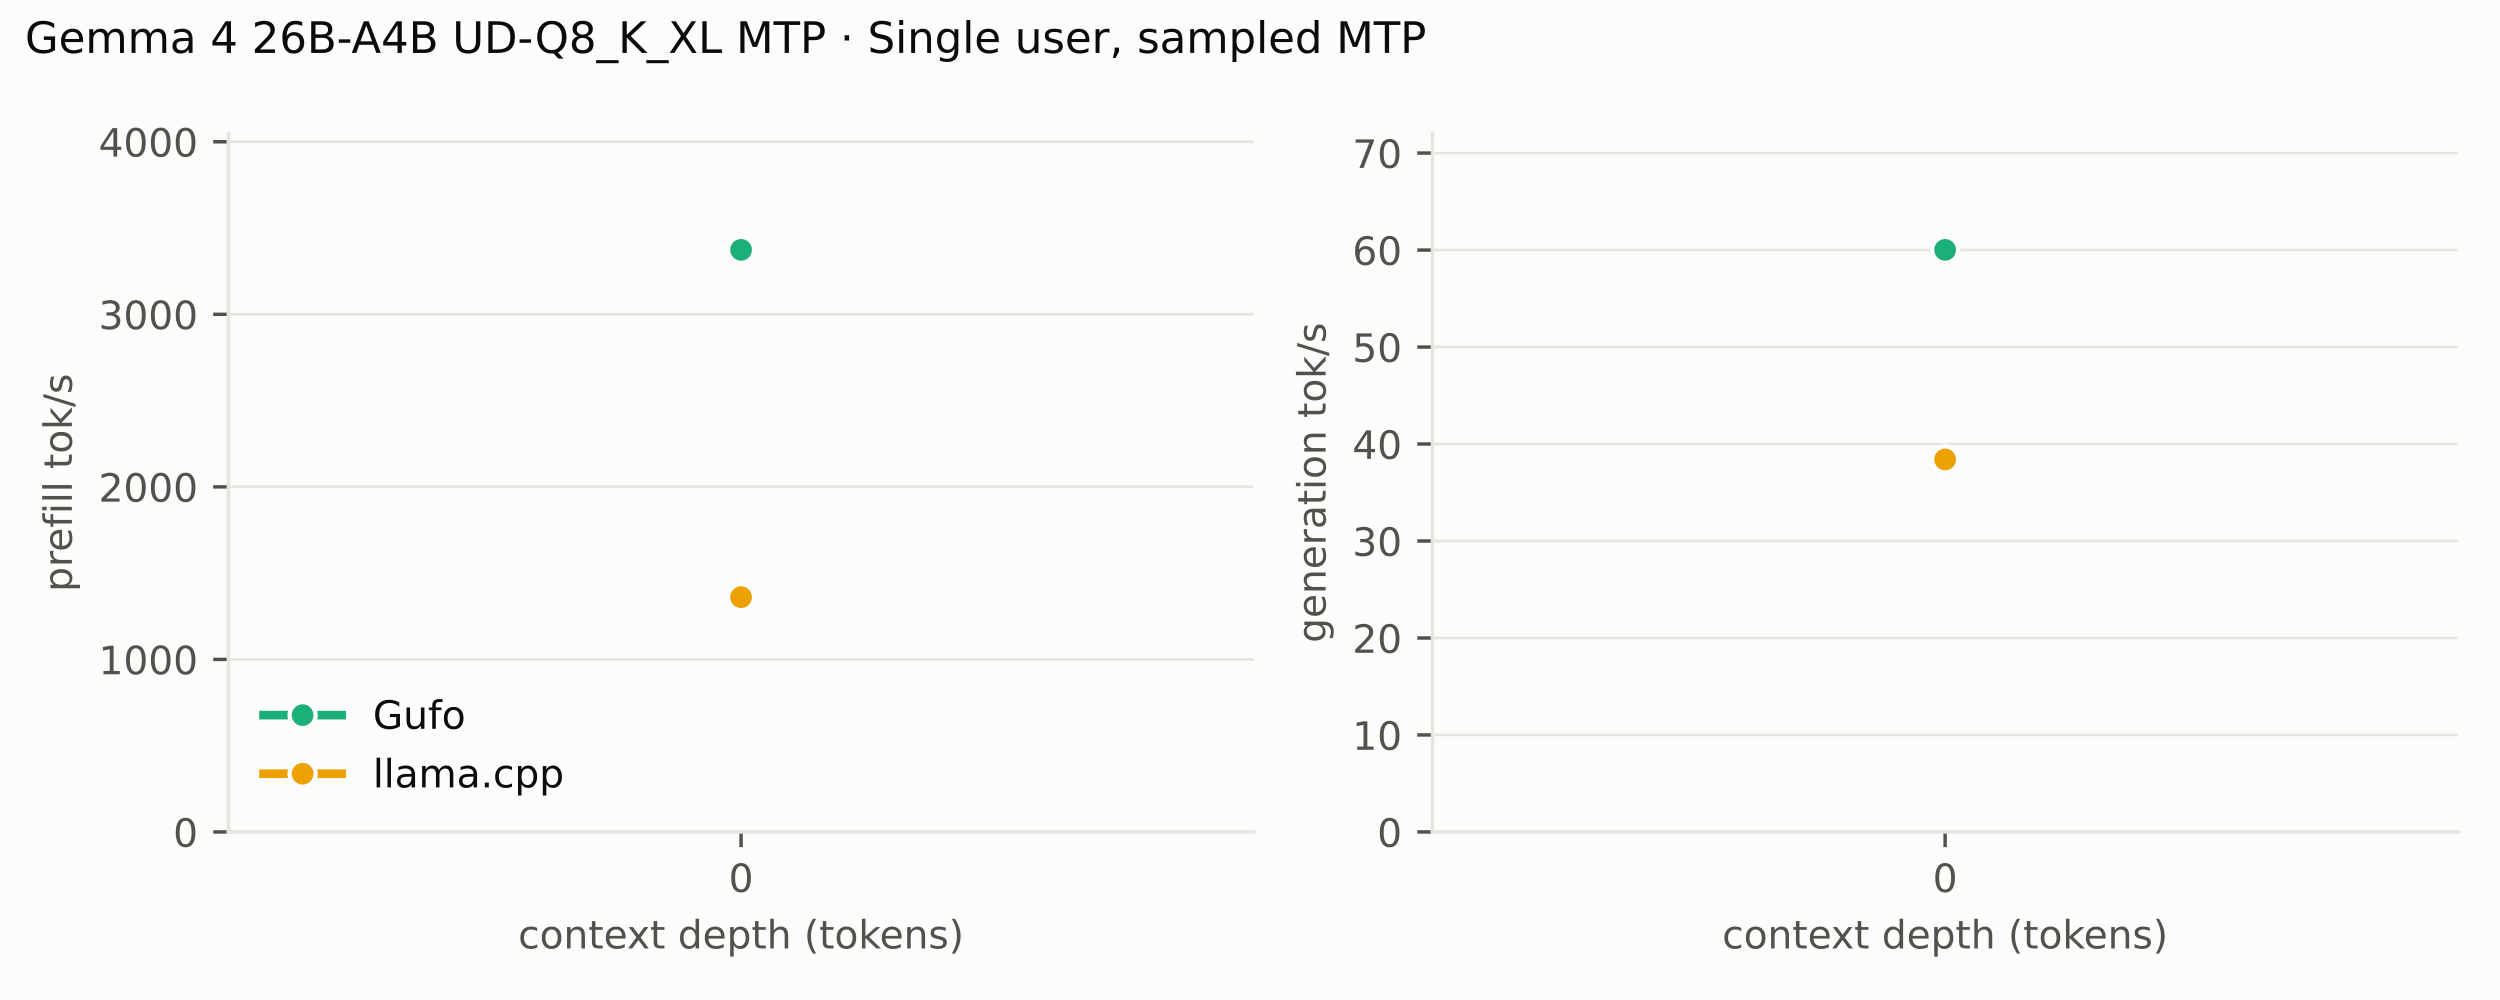
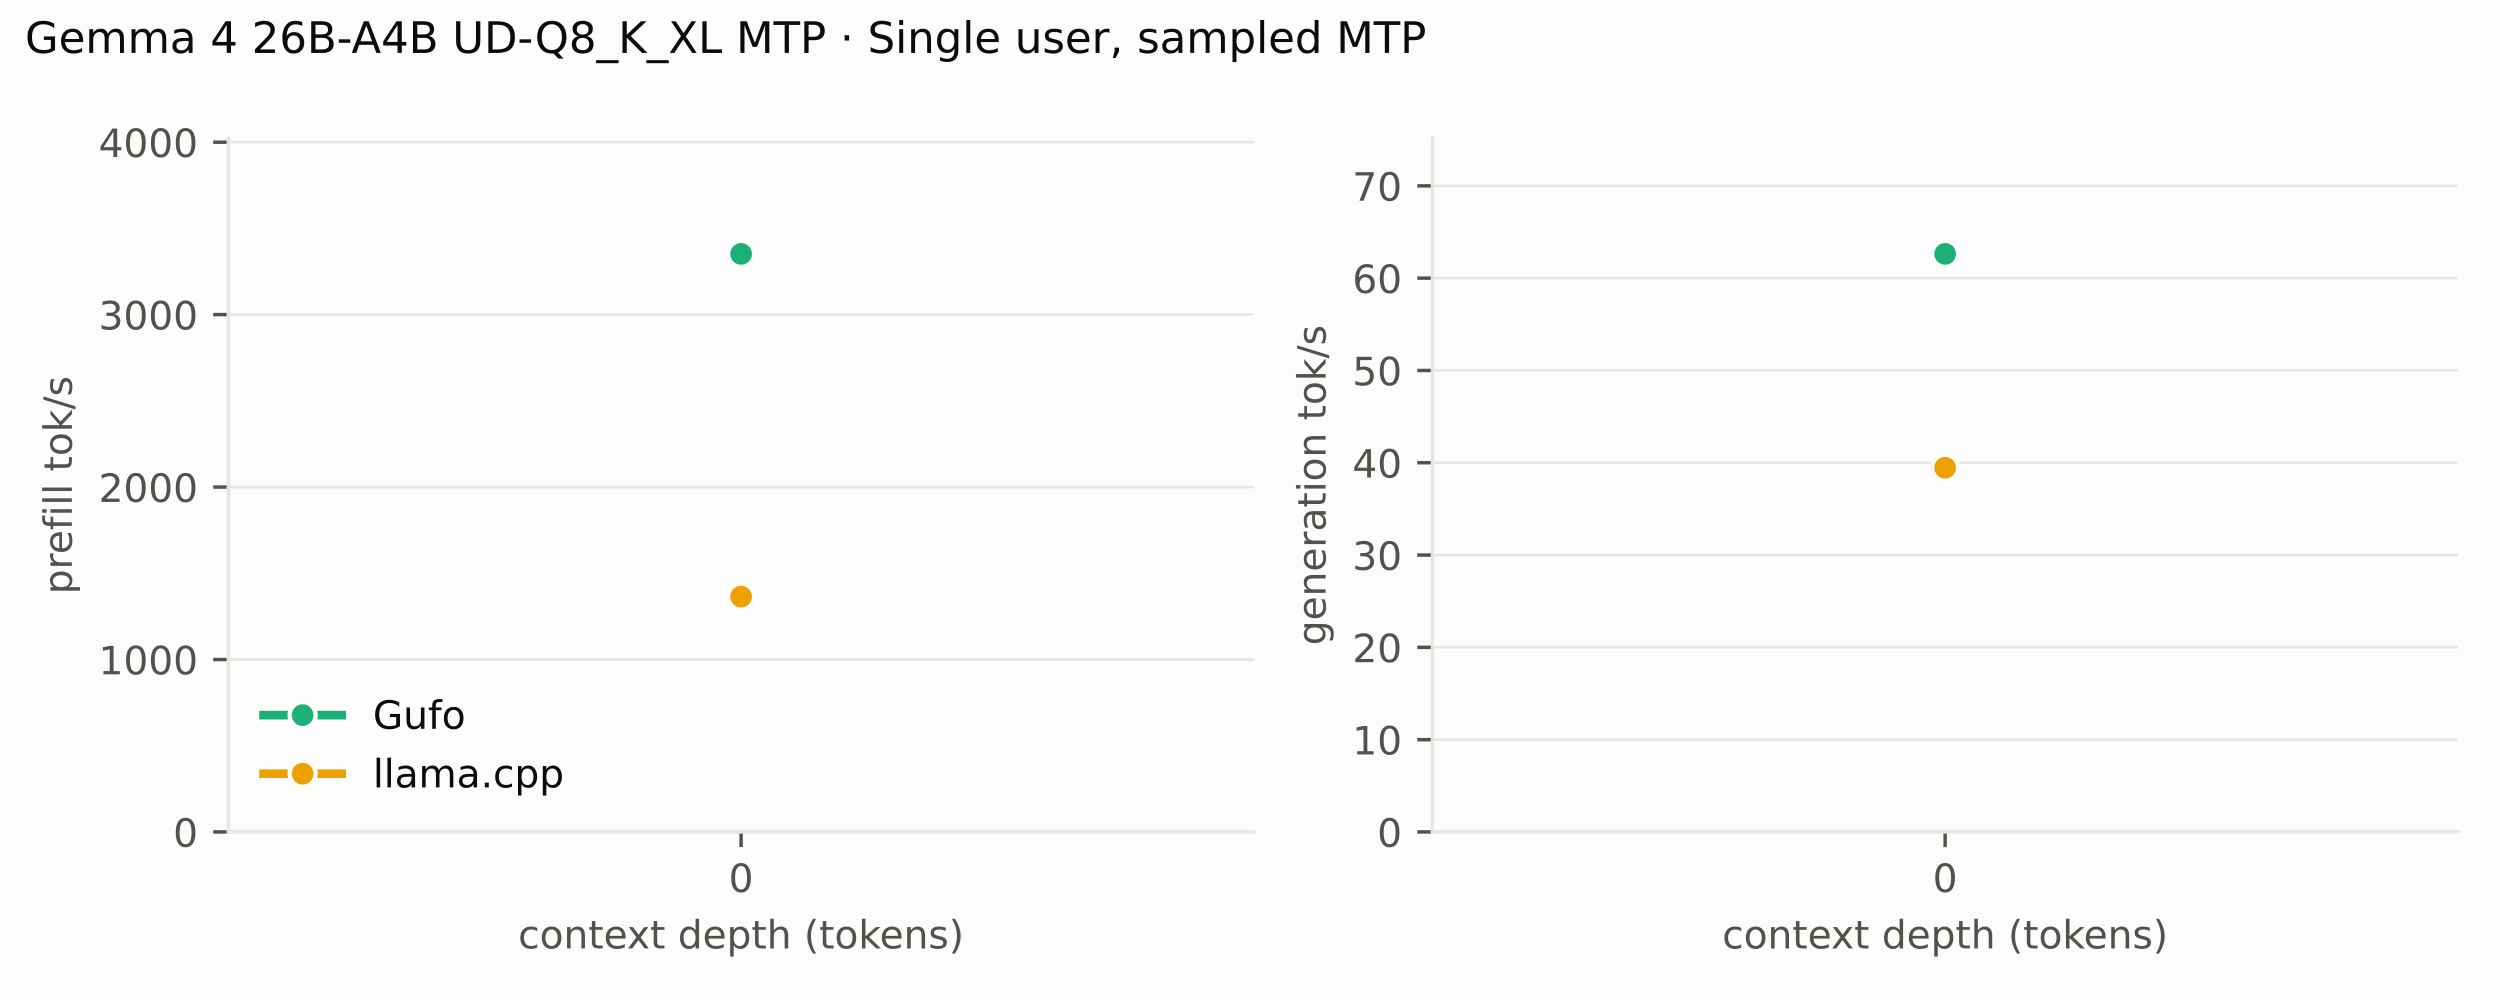
<svg xmlns="http://www.w3.org/2000/svg" xmlns:xlink="http://www.w3.org/1999/xlink" width="576pt" height="230.4pt" viewBox="0 0 576 230.4" version="1.1">
  <defs>
    <style type="text/css">*{stroke-linejoin: round; stroke-linecap: butt}</style>
  </defs>
  <g id="figure_1">
    <g id="patch_1">
      <path d="M 0 230.4 L 576 230.4 L 576 0 L 0 0 z " style="fill: #fcfcfb" />
    </g>
    <g id="axes_1">
      <g id="patch_2">
-         <path d="M 52.626 191.679 L 288.866 191.679 L 288.866 30.746 L 52.626 30.746 z " style="fill: #fcfcfb" />
+         <path d="M 52.626 191.679 L 288.866 191.679 L 288.866 31.86 L 52.626 31.86 z " style="fill: #fcfcfb" />
      </g>
      <g id="matplotlib.axis_1">
        <g id="xtick_1">
          <g id="line2d_1">
            <defs>
              <path id="m1ebf051f68" d="M 0 0 L 0 3.5 " style="stroke: #52514e; stroke-width: 0.8" />
            </defs>
            <g>
              <use xlink:href="#m1ebf051f68" x="170.746" y="191.679" style="fill: #52514e; stroke: #52514e; stroke-width: 0.8" />
            </g>
          </g>
          <g id="text_1">
            <text style="font-size: 9px; font-family: 'DejaVu Sans', 'Bitstream Vera Sans', 'Computer Modern Sans Serif', 'Lucida Grande', 'Verdana', 'Geneva', 'Lucid', 'Arial', 'Helvetica', 'Avant Garde', sans-serif; text-anchor: middle; fill: #52514e" x="170.746" y="205.517" transform="rotate(-0 170.746 205.5172)">0</text>
          </g>
        </g>
        <g id="text_2">
          <text style="font-size: 9px; font-family: 'DejaVu Sans', 'Bitstream Vera Sans', 'Computer Modern Sans Serif', 'Lucida Grande', 'Verdana', 'Geneva', 'Lucid', 'Arial', 'Helvetica', 'Avant Garde', sans-serif; text-anchor: middle; fill: #52514e" x="170.746" y="218.518" transform="rotate(-0 170.746 218.5179)">context depth (tokens)</text>
        </g>
      </g>
      <g id="matplotlib.axis_2">
        <g id="ytick_1">
          <g id="line2d_2">
-             <path d="M 52.626 191.679 L 288.866 191.679 " clip-path="url(#pe2bb1ec800)" style="fill: none; stroke: #e6e5e1; stroke-width: 0.6; stroke-linecap: square" />
+             <path d="M 52.626 191.679 L 288.866 191.679 " clip-path="url(#pd62e260f76)" style="fill: none; stroke: #e6e5e1; stroke-width: 0.6; stroke-linecap: square" />
          </g>
          <g id="line2d_3">
            <defs>
              <path id="m680e5b1e24" d="M 0 0 L -3.5 0 " style="stroke: #52514e; stroke-width: 0.8" />
            </defs>
            <g>
              <use xlink:href="#m680e5b1e24" x="52.626" y="191.679" style="fill: #52514e; stroke: #52514e; stroke-width: 0.8" />
            </g>
          </g>
          <g id="text_3">
            <text style="font-size: 9px; font-family: 'DejaVu Sans', 'Bitstream Vera Sans', 'Computer Modern Sans Serif', 'Lucida Grande', 'Verdana', 'Geneva', 'Lucid', 'Arial', 'Helvetica', 'Avant Garde', sans-serif; text-anchor: end; fill: #52514e" x="45.626" y="195.098" transform="rotate(-0 45.6257 195.0982)">0</text>
          </g>
        </g>
        <g id="ytick_2">
          <g id="line2d_4">
-             <path d="M 52.626 151.925 L 288.866 151.925 " clip-path="url(#pe2bb1ec800)" style="fill: none; stroke: #e6e5e1; stroke-width: 0.6; stroke-linecap: square" />
+             <path d="M 52.626 151.95 L 288.866 151.95 " clip-path="url(#pd62e260f76)" style="fill: none; stroke: #e6e5e1; stroke-width: 0.6; stroke-linecap: square" />
          </g>
          <g id="line2d_5">
            <g>
-               <use xlink:href="#m680e5b1e24" x="52.626" y="151.925" style="fill: #52514e; stroke: #52514e; stroke-width: 0.8" />
+               <use xlink:href="#m680e5b1e24" x="52.626" y="151.95" style="fill: #52514e; stroke: #52514e; stroke-width: 0.8" />
            </g>
          </g>
          <g id="text_4">
-             <text style="font-size: 9px; font-family: 'DejaVu Sans', 'Bitstream Vera Sans', 'Computer Modern Sans Serif', 'Lucida Grande', 'Verdana', 'Geneva', 'Lucid', 'Arial', 'Helvetica', 'Avant Garde', sans-serif; text-anchor: end; fill: #52514e" x="45.626" y="155.344" transform="rotate(-0 45.6257 155.3443)">1000</text>
+             <text style="font-size: 9px; font-family: 'DejaVu Sans', 'Bitstream Vera Sans', 'Computer Modern Sans Serif', 'Lucida Grande', 'Verdana', 'Geneva', 'Lucid', 'Arial', 'Helvetica', 'Avant Garde', sans-serif; text-anchor: end; fill: #52514e" x="45.626" y="155.369" transform="rotate(-0 45.6257 155.3686)">1000</text>
          </g>
        </g>
        <g id="ytick_3">
          <g id="line2d_6">
-             <path d="M 52.626 112.171 L 288.866 112.171 " clip-path="url(#pe2bb1ec800)" style="fill: none; stroke: #e6e5e1; stroke-width: 0.6; stroke-linecap: square" />
+             <path d="M 52.626 112.22 L 288.866 112.22 " clip-path="url(#pd62e260f76)" style="fill: none; stroke: #e6e5e1; stroke-width: 0.6; stroke-linecap: square" />
          </g>
          <g id="line2d_7">
            <g>
-               <use xlink:href="#m680e5b1e24" x="52.626" y="112.171" style="fill: #52514e; stroke: #52514e; stroke-width: 0.8" />
+               <use xlink:href="#m680e5b1e24" x="52.626" y="112.22" style="fill: #52514e; stroke: #52514e; stroke-width: 0.8" />
            </g>
          </g>
          <g id="text_5">
-             <text style="font-size: 9px; font-family: 'DejaVu Sans', 'Bitstream Vera Sans', 'Computer Modern Sans Serif', 'Lucida Grande', 'Verdana', 'Geneva', 'Lucid', 'Arial', 'Helvetica', 'Avant Garde', sans-serif; text-anchor: end; fill: #52514e" x="45.626" y="115.59" transform="rotate(-0 45.6257 115.5903)">2000</text>
+             <text style="font-size: 9px; font-family: 'DejaVu Sans', 'Bitstream Vera Sans', 'Computer Modern Sans Serif', 'Lucida Grande', 'Verdana', 'Geneva', 'Lucid', 'Arial', 'Helvetica', 'Avant Garde', sans-serif; text-anchor: end; fill: #52514e" x="45.626" y="115.639" transform="rotate(-0 45.6257 115.6389)">2000</text>
          </g>
        </g>
        <g id="ytick_4">
          <g id="line2d_8">
-             <path d="M 52.626 72.417 L 288.866 72.417 " clip-path="url(#pe2bb1ec800)" style="fill: none; stroke: #e6e5e1; stroke-width: 0.6; stroke-linecap: square" />
+             <path d="M 52.626 72.49 L 288.866 72.49 " clip-path="url(#pd62e260f76)" style="fill: none; stroke: #e6e5e1; stroke-width: 0.6; stroke-linecap: square" />
          </g>
          <g id="line2d_9">
            <g>
-               <use xlink:href="#m680e5b1e24" x="52.626" y="72.417" style="fill: #52514e; stroke: #52514e; stroke-width: 0.8" />
+               <use xlink:href="#m680e5b1e24" x="52.626" y="72.49" style="fill: #52514e; stroke: #52514e; stroke-width: 0.8" />
            </g>
          </g>
          <g id="text_6">
-             <text style="font-size: 9px; font-family: 'DejaVu Sans', 'Bitstream Vera Sans', 'Computer Modern Sans Serif', 'Lucida Grande', 'Verdana', 'Geneva', 'Lucid', 'Arial', 'Helvetica', 'Avant Garde', sans-serif; text-anchor: end; fill: #52514e" x="45.626" y="75.836" transform="rotate(-0 45.6257 75.83634)">3000</text>
+             <text style="font-size: 9px; font-family: 'DejaVu Sans', 'Bitstream Vera Sans', 'Computer Modern Sans Serif', 'Lucida Grande', 'Verdana', 'Geneva', 'Lucid', 'Arial', 'Helvetica', 'Avant Garde', sans-serif; text-anchor: end; fill: #52514e" x="45.626" y="75.909" transform="rotate(-0 45.6257 75.90921)">3000</text>
          </g>
        </g>
        <g id="ytick_5">
          <g id="line2d_10">
-             <path d="M 52.626 32.663 L 288.866 32.663 " clip-path="url(#pe2bb1ec800)" style="fill: none; stroke: #e6e5e1; stroke-width: 0.6; stroke-linecap: square" />
+             <path d="M 52.626 32.761 L 288.866 32.761 " clip-path="url(#pd62e260f76)" style="fill: none; stroke: #e6e5e1; stroke-width: 0.6; stroke-linecap: square" />
          </g>
          <g id="line2d_11">
            <g>
-               <use xlink:href="#m680e5b1e24" x="52.626" y="32.663" style="fill: #52514e; stroke: #52514e; stroke-width: 0.8" />
+               <use xlink:href="#m680e5b1e24" x="52.626" y="32.761" style="fill: #52514e; stroke: #52514e; stroke-width: 0.8" />
            </g>
          </g>
          <g id="text_7">
-             <text style="font-size: 9px; font-family: 'DejaVu Sans', 'Bitstream Vera Sans', 'Computer Modern Sans Serif', 'Lucida Grande', 'Verdana', 'Geneva', 'Lucid', 'Arial', 'Helvetica', 'Avant Garde', sans-serif; text-anchor: end; fill: #52514e" x="45.626" y="36.082" transform="rotate(-0 45.6257 36.08237)">4000</text>
+             <text style="font-size: 9px; font-family: 'DejaVu Sans', 'Bitstream Vera Sans', 'Computer Modern Sans Serif', 'Lucida Grande', 'Verdana', 'Geneva', 'Lucid', 'Arial', 'Helvetica', 'Avant Garde', sans-serif; text-anchor: end; fill: #52514e" x="45.626" y="36.18" transform="rotate(-0 45.6257 36.17952)">4000</text>
          </g>
        </g>
        <g id="text_8">
-           <text style="font-size: 9px; font-family: 'DejaVu Sans', 'Bitstream Vera Sans', 'Computer Modern Sans Serif', 'Lucida Grande', 'Verdana', 'Geneva', 'Lucid', 'Arial', 'Helvetica', 'Avant Garde', sans-serif; text-anchor: middle; fill: #52514e" x="16.559" y="111.213" transform="rotate(-90 16.55859 111.2126)">prefill tok/s</text>
+           <text style="font-size: 9px; font-family: 'DejaVu Sans', 'Bitstream Vera Sans', 'Computer Modern Sans Serif', 'Lucida Grande', 'Verdana', 'Geneva', 'Lucid', 'Arial', 'Helvetica', 'Avant Garde', sans-serif; text-anchor: middle; fill: #52514e" x="16.559" y="111.769" transform="rotate(-90 16.55859 111.7695)">prefill tok/s</text>
        </g>
      </g>
      <g id="line2d_12">
-         <path d="M 170.746 57.568 " clip-path="url(#pe2bb1ec800)" style="fill: none; stroke: #1baf7a; stroke-width: 2; stroke-linecap: square" />
+         <path d="M 170.746 58.496 " clip-path="url(#pd62e260f76)" style="fill: none; stroke: #1baf7a; stroke-width: 2; stroke-linecap: square" />
        <defs>
          <path id="m52f97da8ad" d="M 0 3 C 0.796 3 1.559 2.684 2.121 2.121 C 2.684 1.559 3 0.796 3 0 C 3 -0.796 2.684 -1.559 2.121 -2.121 C 1.559 -2.684 0.796 -3 0 -3 C -0.796 -3 -1.559 -2.684 -2.121 -2.121 C -2.684 -1.559 -3 -0.796 -3 0 C -3 0.796 -2.684 1.559 -2.121 2.121 C -1.559 2.684 -0.796 3 0 3 z " style="stroke: #fcfcfb" />
        </defs>
-         <g clip-path="url(#pe2bb1ec800)">
-           <use xlink:href="#m52f97da8ad" x="170.746" y="57.568" style="fill: #1baf7a; stroke: #fcfcfb" />
+         <g clip-path="url(#pd62e260f76)">
+           <use xlink:href="#m52f97da8ad" x="170.746" y="58.496" style="fill: #1baf7a; stroke: #fcfcfb" />
        </g>
      </g>
      <g id="line2d_13">
-         <path d="M 170.746 137.586 " clip-path="url(#pe2bb1ec800)" style="fill: none; stroke: #eda100; stroke-width: 2; stroke-linecap: square" />
+         <path d="M 170.746 137.465 " clip-path="url(#pd62e260f76)" style="fill: none; stroke: #eda100; stroke-width: 2; stroke-linecap: square" />
        <defs>
          <path id="mb9ac056d34" d="M 0 3 C 0.796 3 1.559 2.684 2.121 2.121 C 2.684 1.559 3 0.796 3 0 C 3 -0.796 2.684 -1.559 2.121 -2.121 C 1.559 -2.684 0.796 -3 0 -3 C -0.796 -3 -1.559 -2.684 -2.121 -2.121 C -2.684 -1.559 -3 -0.796 -3 0 C -3 0.796 -2.684 1.559 -2.121 2.121 C -1.559 2.684 -0.796 3 0 3 z " style="stroke: #fcfcfb" />
        </defs>
-         <g clip-path="url(#pe2bb1ec800)">
-           <use xlink:href="#mb9ac056d34" x="170.746" y="137.586" style="fill: #eda100; stroke: #fcfcfb" />
+         <g clip-path="url(#pd62e260f76)">
+           <use xlink:href="#mb9ac056d34" x="170.746" y="137.465" style="fill: #eda100; stroke: #fcfcfb" />
        </g>
      </g>
      <g id="patch_3">
-         <path d="M 52.626 191.679 L 52.626 30.746 " style="fill: none; stroke: #e6e5e1; stroke-width: 0.8; stroke-linejoin: miter; stroke-linecap: square" />
+         <path d="M 52.626 191.679 L 52.626 31.86 " style="fill: none; stroke: #e6e5e1; stroke-width: 0.8; stroke-linejoin: miter; stroke-linecap: square" />
      </g>
      <g id="patch_4">
        <path d="M 52.626 191.679 L 288.866 191.679 " style="fill: none; stroke: #e6e5e1; stroke-width: 0.8; stroke-linejoin: miter; stroke-linecap: square" />
      </g>
      <g id="legend_1">
        <g id="line2d_14">
          <path d="M 60.726 164.766 L 69.726 164.766 L 78.726 164.766 " style="fill: none; stroke: #1baf7a; stroke-width: 2; stroke-linecap: square" />
          <g>
            <use xlink:href="#m52f97da8ad" x="69.726" y="164.766" style="fill: #1baf7a; stroke: #fcfcfb" />
          </g>
        </g>
        <g id="text_9">
          <text style="font-size: 9px; font-family: 'DejaVu Sans', 'Bitstream Vera Sans', 'Computer Modern Sans Serif', 'Lucida Grande', 'Verdana', 'Geneva', 'Lucid', 'Arial', 'Helvetica', 'Avant Garde', sans-serif; text-anchor: start; fill: #0b0b0b" x="85.926" y="167.916" transform="rotate(-0 85.9257 167.9165)">Gufo</text>
        </g>
        <g id="line2d_15">
          <path d="M 60.726 178.267 L 69.726 178.267 L 78.726 178.267 " style="fill: none; stroke: #eda100; stroke-width: 2; stroke-linecap: square" />
          <g>
            <use xlink:href="#mb9ac056d34" x="69.726" y="178.267" style="fill: #eda100; stroke: #fcfcfb" />
          </g>
        </g>
        <g id="text_10">
          <text style="font-size: 9px; font-family: 'DejaVu Sans', 'Bitstream Vera Sans', 'Computer Modern Sans Serif', 'Lucida Grande', 'Verdana', 'Geneva', 'Lucid', 'Arial', 'Helvetica', 'Avant Garde', sans-serif; text-anchor: start; fill: #0b0b0b" x="85.926" y="181.417" transform="rotate(-0 85.9257 181.4172)">llama.cpp</text>
        </g>
      </g>
    </g>
    <g id="axes_2">
      <g id="patch_5">
-         <path d="M 330.039 191.679 L 566.28 191.679 L 566.28 30.746 L 330.039 30.746 z " style="fill: #fcfcfb" />
+         <path d="M 330.039 191.679 L 566.28 191.679 L 566.28 31.86 L 330.039 31.86 z " style="fill: #fcfcfb" />
      </g>
      <g id="matplotlib.axis_3">
        <g id="xtick_2">
          <g id="line2d_16">
            <g>
              <use xlink:href="#m1ebf051f68" x="448.16" y="191.679" style="fill: #52514e; stroke: #52514e; stroke-width: 0.8" />
            </g>
          </g>
          <g id="text_11">
            <text style="font-size: 9px; font-family: 'DejaVu Sans', 'Bitstream Vera Sans', 'Computer Modern Sans Serif', 'Lucida Grande', 'Verdana', 'Geneva', 'Lucid', 'Arial', 'Helvetica', 'Avant Garde', sans-serif; text-anchor: middle; fill: #52514e" x="448.16" y="205.517" transform="rotate(-0 448.1597 205.5172)">0</text>
          </g>
        </g>
        <g id="text_12">
          <text style="font-size: 9px; font-family: 'DejaVu Sans', 'Bitstream Vera Sans', 'Computer Modern Sans Serif', 'Lucida Grande', 'Verdana', 'Geneva', 'Lucid', 'Arial', 'Helvetica', 'Avant Garde', sans-serif; text-anchor: middle; fill: #52514e" x="448.16" y="218.518" transform="rotate(-0 448.1597 218.5179)">context depth (tokens)</text>
        </g>
      </g>
      <g id="matplotlib.axis_4">
        <g id="ytick_6">
          <g id="line2d_17">
-             <path d="M 330.039 191.679 L 566.28 191.679 " clip-path="url(#p8beb188eef)" style="fill: none; stroke: #e6e5e1; stroke-width: 0.6; stroke-linecap: square" />
+             <path d="M 330.039 191.679 L 566.28 191.679 " clip-path="url(#p9ead65ef9a)" style="fill: none; stroke: #e6e5e1; stroke-width: 0.6; stroke-linecap: square" />
          </g>
          <g id="line2d_18">
            <g>
              <use xlink:href="#m680e5b1e24" x="330.039" y="191.679" style="fill: #52514e; stroke: #52514e; stroke-width: 0.8" />
            </g>
          </g>
          <g id="text_13">
            <text style="font-size: 9px; font-family: 'DejaVu Sans', 'Bitstream Vera Sans', 'Computer Modern Sans Serif', 'Lucida Grande', 'Verdana', 'Geneva', 'Lucid', 'Arial', 'Helvetica', 'Avant Garde', sans-serif; text-anchor: end; fill: #52514e" x="323.039" y="195.098" transform="rotate(-0 323.0395 195.0982)">0</text>
          </g>
        </g>
        <g id="ytick_7">
          <g id="line2d_19">
-             <path d="M 330.039 169.335 L 566.28 169.335 " clip-path="url(#p8beb188eef)" style="fill: none; stroke: #e6e5e1; stroke-width: 0.6; stroke-linecap: square" />
+             <path d="M 330.039 170.414 L 566.28 170.414 " clip-path="url(#p9ead65ef9a)" style="fill: none; stroke: #e6e5e1; stroke-width: 0.6; stroke-linecap: square" />
          </g>
          <g id="line2d_20">
            <g>
-               <use xlink:href="#m680e5b1e24" x="330.039" y="169.335" style="fill: #52514e; stroke: #52514e; stroke-width: 0.8" />
+               <use xlink:href="#m680e5b1e24" x="330.039" y="170.414" style="fill: #52514e; stroke: #52514e; stroke-width: 0.8" />
            </g>
          </g>
          <g id="text_14">
-             <text style="font-size: 9px; font-family: 'DejaVu Sans', 'Bitstream Vera Sans', 'Computer Modern Sans Serif', 'Lucida Grande', 'Verdana', 'Geneva', 'Lucid', 'Arial', 'Helvetica', 'Avant Garde', sans-serif; text-anchor: end; fill: #52514e" x="323.039" y="172.754" transform="rotate(-0 323.0395 172.7538)">10</text>
+             <text style="font-size: 9px; font-family: 'DejaVu Sans', 'Bitstream Vera Sans', 'Computer Modern Sans Serif', 'Lucida Grande', 'Verdana', 'Geneva', 'Lucid', 'Arial', 'Helvetica', 'Avant Garde', sans-serif; text-anchor: end; fill: #52514e" x="323.039" y="173.833" transform="rotate(-0 323.0395 173.8332)">10</text>
          </g>
        </g>
        <g id="ytick_8">
          <g id="line2d_21">
-             <path d="M 330.039 146.99 L 566.28 146.99 " clip-path="url(#p8beb188eef)" style="fill: none; stroke: #e6e5e1; stroke-width: 0.6; stroke-linecap: square" />
+             <path d="M 330.039 149.149 L 566.28 149.149 " clip-path="url(#p9ead65ef9a)" style="fill: none; stroke: #e6e5e1; stroke-width: 0.6; stroke-linecap: square" />
          </g>
          <g id="line2d_22">
            <g>
-               <use xlink:href="#m680e5b1e24" x="330.039" y="146.99" style="fill: #52514e; stroke: #52514e; stroke-width: 0.8" />
+               <use xlink:href="#m680e5b1e24" x="330.039" y="149.149" style="fill: #52514e; stroke: #52514e; stroke-width: 0.8" />
            </g>
          </g>
          <g id="text_15">
-             <text style="font-size: 9px; font-family: 'DejaVu Sans', 'Bitstream Vera Sans', 'Computer Modern Sans Serif', 'Lucida Grande', 'Verdana', 'Geneva', 'Lucid', 'Arial', 'Helvetica', 'Avant Garde', sans-serif; text-anchor: end; fill: #52514e" x="323.039" y="150.409" transform="rotate(-0 323.0395 150.4094)">20</text>
+             <text style="font-size: 9px; font-family: 'DejaVu Sans', 'Bitstream Vera Sans', 'Computer Modern Sans Serif', 'Lucida Grande', 'Verdana', 'Geneva', 'Lucid', 'Arial', 'Helvetica', 'Avant Garde', sans-serif; text-anchor: end; fill: #52514e" x="323.039" y="152.568" transform="rotate(-0 323.0395 152.5681)">20</text>
          </g>
        </g>
        <g id="ytick_9">
          <g id="line2d_23">
-             <path d="M 330.039 124.646 L 566.28 124.646 " clip-path="url(#p8beb188eef)" style="fill: none; stroke: #e6e5e1; stroke-width: 0.6; stroke-linecap: square" />
+             <path d="M 330.039 127.884 L 566.28 127.884 " clip-path="url(#p9ead65ef9a)" style="fill: none; stroke: #e6e5e1; stroke-width: 0.6; stroke-linecap: square" />
          </g>
          <g id="line2d_24">
            <g>
-               <use xlink:href="#m680e5b1e24" x="330.039" y="124.646" style="fill: #52514e; stroke: #52514e; stroke-width: 0.8" />
+               <use xlink:href="#m680e5b1e24" x="330.039" y="127.884" style="fill: #52514e; stroke: #52514e; stroke-width: 0.8" />
            </g>
          </g>
          <g id="text_16">
-             <text style="font-size: 9px; font-family: 'DejaVu Sans', 'Bitstream Vera Sans', 'Computer Modern Sans Serif', 'Lucida Grande', 'Verdana', 'Geneva', 'Lucid', 'Arial', 'Helvetica', 'Avant Garde', sans-serif; text-anchor: end; fill: #52514e" x="323.039" y="128.065" transform="rotate(-0 323.0395 128.065)">30</text>
+             <text style="font-size: 9px; font-family: 'DejaVu Sans', 'Bitstream Vera Sans', 'Computer Modern Sans Serif', 'Lucida Grande', 'Verdana', 'Geneva', 'Lucid', 'Arial', 'Helvetica', 'Avant Garde', sans-serif; text-anchor: end; fill: #52514e" x="323.039" y="131.303" transform="rotate(-0 323.0395 131.3031)">30</text>
          </g>
        </g>
        <g id="ytick_10">
          <g id="line2d_25">
-             <path d="M 330.039 102.302 L 566.28 102.302 " clip-path="url(#p8beb188eef)" style="fill: none; stroke: #e6e5e1; stroke-width: 0.6; stroke-linecap: square" />
+             <path d="M 330.039 106.619 L 566.28 106.619 " clip-path="url(#p9ead65ef9a)" style="fill: none; stroke: #e6e5e1; stroke-width: 0.6; stroke-linecap: square" />
          </g>
          <g id="line2d_26">
            <g>
-               <use xlink:href="#m680e5b1e24" x="330.039" y="102.302" style="fill: #52514e; stroke: #52514e; stroke-width: 0.8" />
+               <use xlink:href="#m680e5b1e24" x="330.039" y="106.619" style="fill: #52514e; stroke: #52514e; stroke-width: 0.8" />
            </g>
          </g>
          <g id="text_17">
-             <text style="font-size: 9px; font-family: 'DejaVu Sans', 'Bitstream Vera Sans', 'Computer Modern Sans Serif', 'Lucida Grande', 'Verdana', 'Geneva', 'Lucid', 'Arial', 'Helvetica', 'Avant Garde', sans-serif; text-anchor: end; fill: #52514e" x="323.039" y="105.721" transform="rotate(-0 323.0395 105.7206)">40</text>
+             <text style="font-size: 9px; font-family: 'DejaVu Sans', 'Bitstream Vera Sans', 'Computer Modern Sans Serif', 'Lucida Grande', 'Verdana', 'Geneva', 'Lucid', 'Arial', 'Helvetica', 'Avant Garde', sans-serif; text-anchor: end; fill: #52514e" x="323.039" y="110.038" transform="rotate(-0 323.0395 110.038)">40</text>
          </g>
        </g>
        <g id="ytick_11">
          <g id="line2d_27">
-             <path d="M 330.039 79.957 L 566.28 79.957 " clip-path="url(#p8beb188eef)" style="fill: none; stroke: #e6e5e1; stroke-width: 0.6; stroke-linecap: square" />
+             <path d="M 330.039 85.354 L 566.28 85.354 " clip-path="url(#p9ead65ef9a)" style="fill: none; stroke: #e6e5e1; stroke-width: 0.6; stroke-linecap: square" />
          </g>
          <g id="line2d_28">
            <g>
-               <use xlink:href="#m680e5b1e24" x="330.039" y="79.957" style="fill: #52514e; stroke: #52514e; stroke-width: 0.8" />
+               <use xlink:href="#m680e5b1e24" x="330.039" y="85.354" style="fill: #52514e; stroke: #52514e; stroke-width: 0.8" />
            </g>
          </g>
          <g id="text_18">
-             <text style="font-size: 9px; font-family: 'DejaVu Sans', 'Bitstream Vera Sans', 'Computer Modern Sans Serif', 'Lucida Grande', 'Verdana', 'Geneva', 'Lucid', 'Arial', 'Helvetica', 'Avant Garde', sans-serif; text-anchor: end; fill: #52514e" x="323.039" y="83.376" transform="rotate(-0 323.0395 83.37615)">50</text>
+             <text style="font-size: 9px; font-family: 'DejaVu Sans', 'Bitstream Vera Sans', 'Computer Modern Sans Serif', 'Lucida Grande', 'Verdana', 'Geneva', 'Lucid', 'Arial', 'Helvetica', 'Avant Garde', sans-serif; text-anchor: end; fill: #52514e" x="323.039" y="88.773" transform="rotate(-0 323.0395 88.77298)">50</text>
          </g>
        </g>
        <g id="ytick_12">
          <g id="line2d_29">
-             <path d="M 330.039 57.613 L 566.28 57.613 " clip-path="url(#p8beb188eef)" style="fill: none; stroke: #e6e5e1; stroke-width: 0.6; stroke-linecap: square" />
+             <path d="M 330.039 64.089 L 566.28 64.089 " clip-path="url(#p9ead65ef9a)" style="fill: none; stroke: #e6e5e1; stroke-width: 0.6; stroke-linecap: square" />
          </g>
          <g id="line2d_30">
            <g>
-               <use xlink:href="#m680e5b1e24" x="330.039" y="57.613" style="fill: #52514e; stroke: #52514e; stroke-width: 0.8" />
+               <use xlink:href="#m680e5b1e24" x="330.039" y="64.089" style="fill: #52514e; stroke: #52514e; stroke-width: 0.8" />
            </g>
          </g>
          <g id="text_19">
-             <text style="font-size: 9px; font-family: 'DejaVu Sans', 'Bitstream Vera Sans', 'Computer Modern Sans Serif', 'Lucida Grande', 'Verdana', 'Geneva', 'Lucid', 'Arial', 'Helvetica', 'Avant Garde', sans-serif; text-anchor: end; fill: #52514e" x="323.039" y="61.032" transform="rotate(-0 323.0395 61.03173)">60</text>
+             <text style="font-size: 9px; font-family: 'DejaVu Sans', 'Bitstream Vera Sans', 'Computer Modern Sans Serif', 'Lucida Grande', 'Verdana', 'Geneva', 'Lucid', 'Arial', 'Helvetica', 'Avant Garde', sans-serif; text-anchor: end; fill: #52514e" x="323.039" y="67.508" transform="rotate(-0 323.0395 67.50793)">60</text>
          </g>
        </g>
        <g id="ytick_13">
          <g id="line2d_31">
-             <path d="M 330.039 35.268 L 566.28 35.268 " clip-path="url(#p8beb188eef)" style="fill: none; stroke: #e6e5e1; stroke-width: 0.6; stroke-linecap: square" />
+             <path d="M 330.039 42.824 L 566.28 42.824 " clip-path="url(#p9ead65ef9a)" style="fill: none; stroke: #e6e5e1; stroke-width: 0.6; stroke-linecap: square" />
          </g>
          <g id="line2d_32">
            <g>
-               <use xlink:href="#m680e5b1e24" x="330.039" y="35.268" style="fill: #52514e; stroke: #52514e; stroke-width: 0.8" />
+               <use xlink:href="#m680e5b1e24" x="330.039" y="42.824" style="fill: #52514e; stroke: #52514e; stroke-width: 0.8" />
            </g>
          </g>
          <g id="text_20">
-             <text style="font-size: 9px; font-family: 'DejaVu Sans', 'Bitstream Vera Sans', 'Computer Modern Sans Serif', 'Lucida Grande', 'Verdana', 'Geneva', 'Lucid', 'Arial', 'Helvetica', 'Avant Garde', sans-serif; text-anchor: end; fill: #52514e" x="323.039" y="38.687" transform="rotate(-0 323.0395 38.68731)">70</text>
+             <text style="font-size: 9px; font-family: 'DejaVu Sans', 'Bitstream Vera Sans', 'Computer Modern Sans Serif', 'Lucida Grande', 'Verdana', 'Geneva', 'Lucid', 'Arial', 'Helvetica', 'Avant Garde', sans-serif; text-anchor: end; fill: #52514e" x="323.039" y="46.243" transform="rotate(-0 323.0395 46.24288)">70</text>
          </g>
        </g>
        <g id="text_21">
-           <text style="font-size: 9px; font-family: 'DejaVu Sans', 'Bitstream Vera Sans', 'Computer Modern Sans Serif', 'Lucida Grande', 'Verdana', 'Geneva', 'Lucid', 'Arial', 'Helvetica', 'Avant Garde', sans-serif; text-anchor: middle; fill: #52514e" x="305.425" y="111.213" transform="rotate(-90 305.4248 111.2126)">generation tok/s</text>
+           <text style="font-size: 9px; font-family: 'DejaVu Sans', 'Bitstream Vera Sans', 'Computer Modern Sans Serif', 'Lucida Grande', 'Verdana', 'Geneva', 'Lucid', 'Arial', 'Helvetica', 'Avant Garde', sans-serif; text-anchor: middle; fill: #52514e" x="305.425" y="111.769" transform="rotate(-90 305.4248 111.7695)">generation tok/s</text>
        </g>
      </g>
      <g id="line2d_33">
-         <path d="M 448.16 57.568 " clip-path="url(#p8beb188eef)" style="fill: none; stroke: #1baf7a; stroke-width: 2; stroke-linecap: square" />
-         <g clip-path="url(#p8beb188eef)">
-           <use xlink:href="#m52f97da8ad" x="448.16" y="57.568" style="fill: #1baf7a; stroke: #fcfcfb" />
+         <path d="M 448.16 58.496 " clip-path="url(#p9ead65ef9a)" style="fill: none; stroke: #1baf7a; stroke-width: 2; stroke-linecap: square" />
+         <g clip-path="url(#p9ead65ef9a)">
+           <use xlink:href="#m52f97da8ad" x="448.16" y="58.496" style="fill: #1baf7a; stroke: #fcfcfb" />
        </g>
      </g>
      <g id="line2d_34">
-         <path d="M 448.16 105.854 " clip-path="url(#p8beb188eef)" style="fill: none; stroke: #eda100; stroke-width: 2; stroke-linecap: square" />
-         <g clip-path="url(#p8beb188eef)">
-           <use xlink:href="#mb9ac056d34" x="448.16" y="105.854" style="fill: #eda100; stroke: #fcfcfb" />
+         <path d="M 448.16 107.767 " clip-path="url(#p9ead65ef9a)" style="fill: none; stroke: #eda100; stroke-width: 2; stroke-linecap: square" />
+         <g clip-path="url(#p9ead65ef9a)">
+           <use xlink:href="#mb9ac056d34" x="448.16" y="107.767" style="fill: #eda100; stroke: #fcfcfb" />
        </g>
      </g>
      <g id="patch_6">
-         <path d="M 330.039 191.679 L 330.039 30.746 " style="fill: none; stroke: #e6e5e1; stroke-width: 0.8; stroke-linejoin: miter; stroke-linecap: square" />
+         <path d="M 330.039 191.679 L 330.039 31.86 " style="fill: none; stroke: #e6e5e1; stroke-width: 0.8; stroke-linejoin: miter; stroke-linecap: square" />
      </g>
      <g id="patch_7">
        <path d="M 330.039 191.679 L 566.28 191.679 " style="fill: none; stroke: #e6e5e1; stroke-width: 0.8; stroke-linejoin: miter; stroke-linecap: square" />
      </g>
    </g>
    <g id="text_22">
      <text style="font-size: 10px; font-family: 'DejaVu Sans', 'Bitstream Vera Sans', 'Computer Modern Sans Serif', 'Lucida Grande', 'Verdana', 'Geneva', 'Lucid', 'Arial', 'Helvetica', 'Avant Garde', sans-serif; text-anchor: start; fill: #0b0b0b" x="5.76" y="12.206" transform="rotate(-0 5.76 12.20644)">Gemma 4 26B-A4B UD-Q8_K_XL MTP · Single user, sampled MTP</text>
    </g>
  </g>
  <defs>
-     <clipPath id="pe2bb1ec800">
-       <rect x="52.626" y="30.746" width="236.241" height="160.933" />
+     <clipPath id="pd62e260f76">
+       <rect x="52.626" y="31.86" width="236.241" height="159.82" />
    </clipPath>
-     <clipPath id="p8beb188eef">
-       <rect x="330.039" y="30.746" width="236.241" height="160.933" />
+     <clipPath id="p9ead65ef9a">
+       <rect x="330.039" y="31.86" width="236.241" height="159.82" />
    </clipPath>
  </defs>
</svg>
